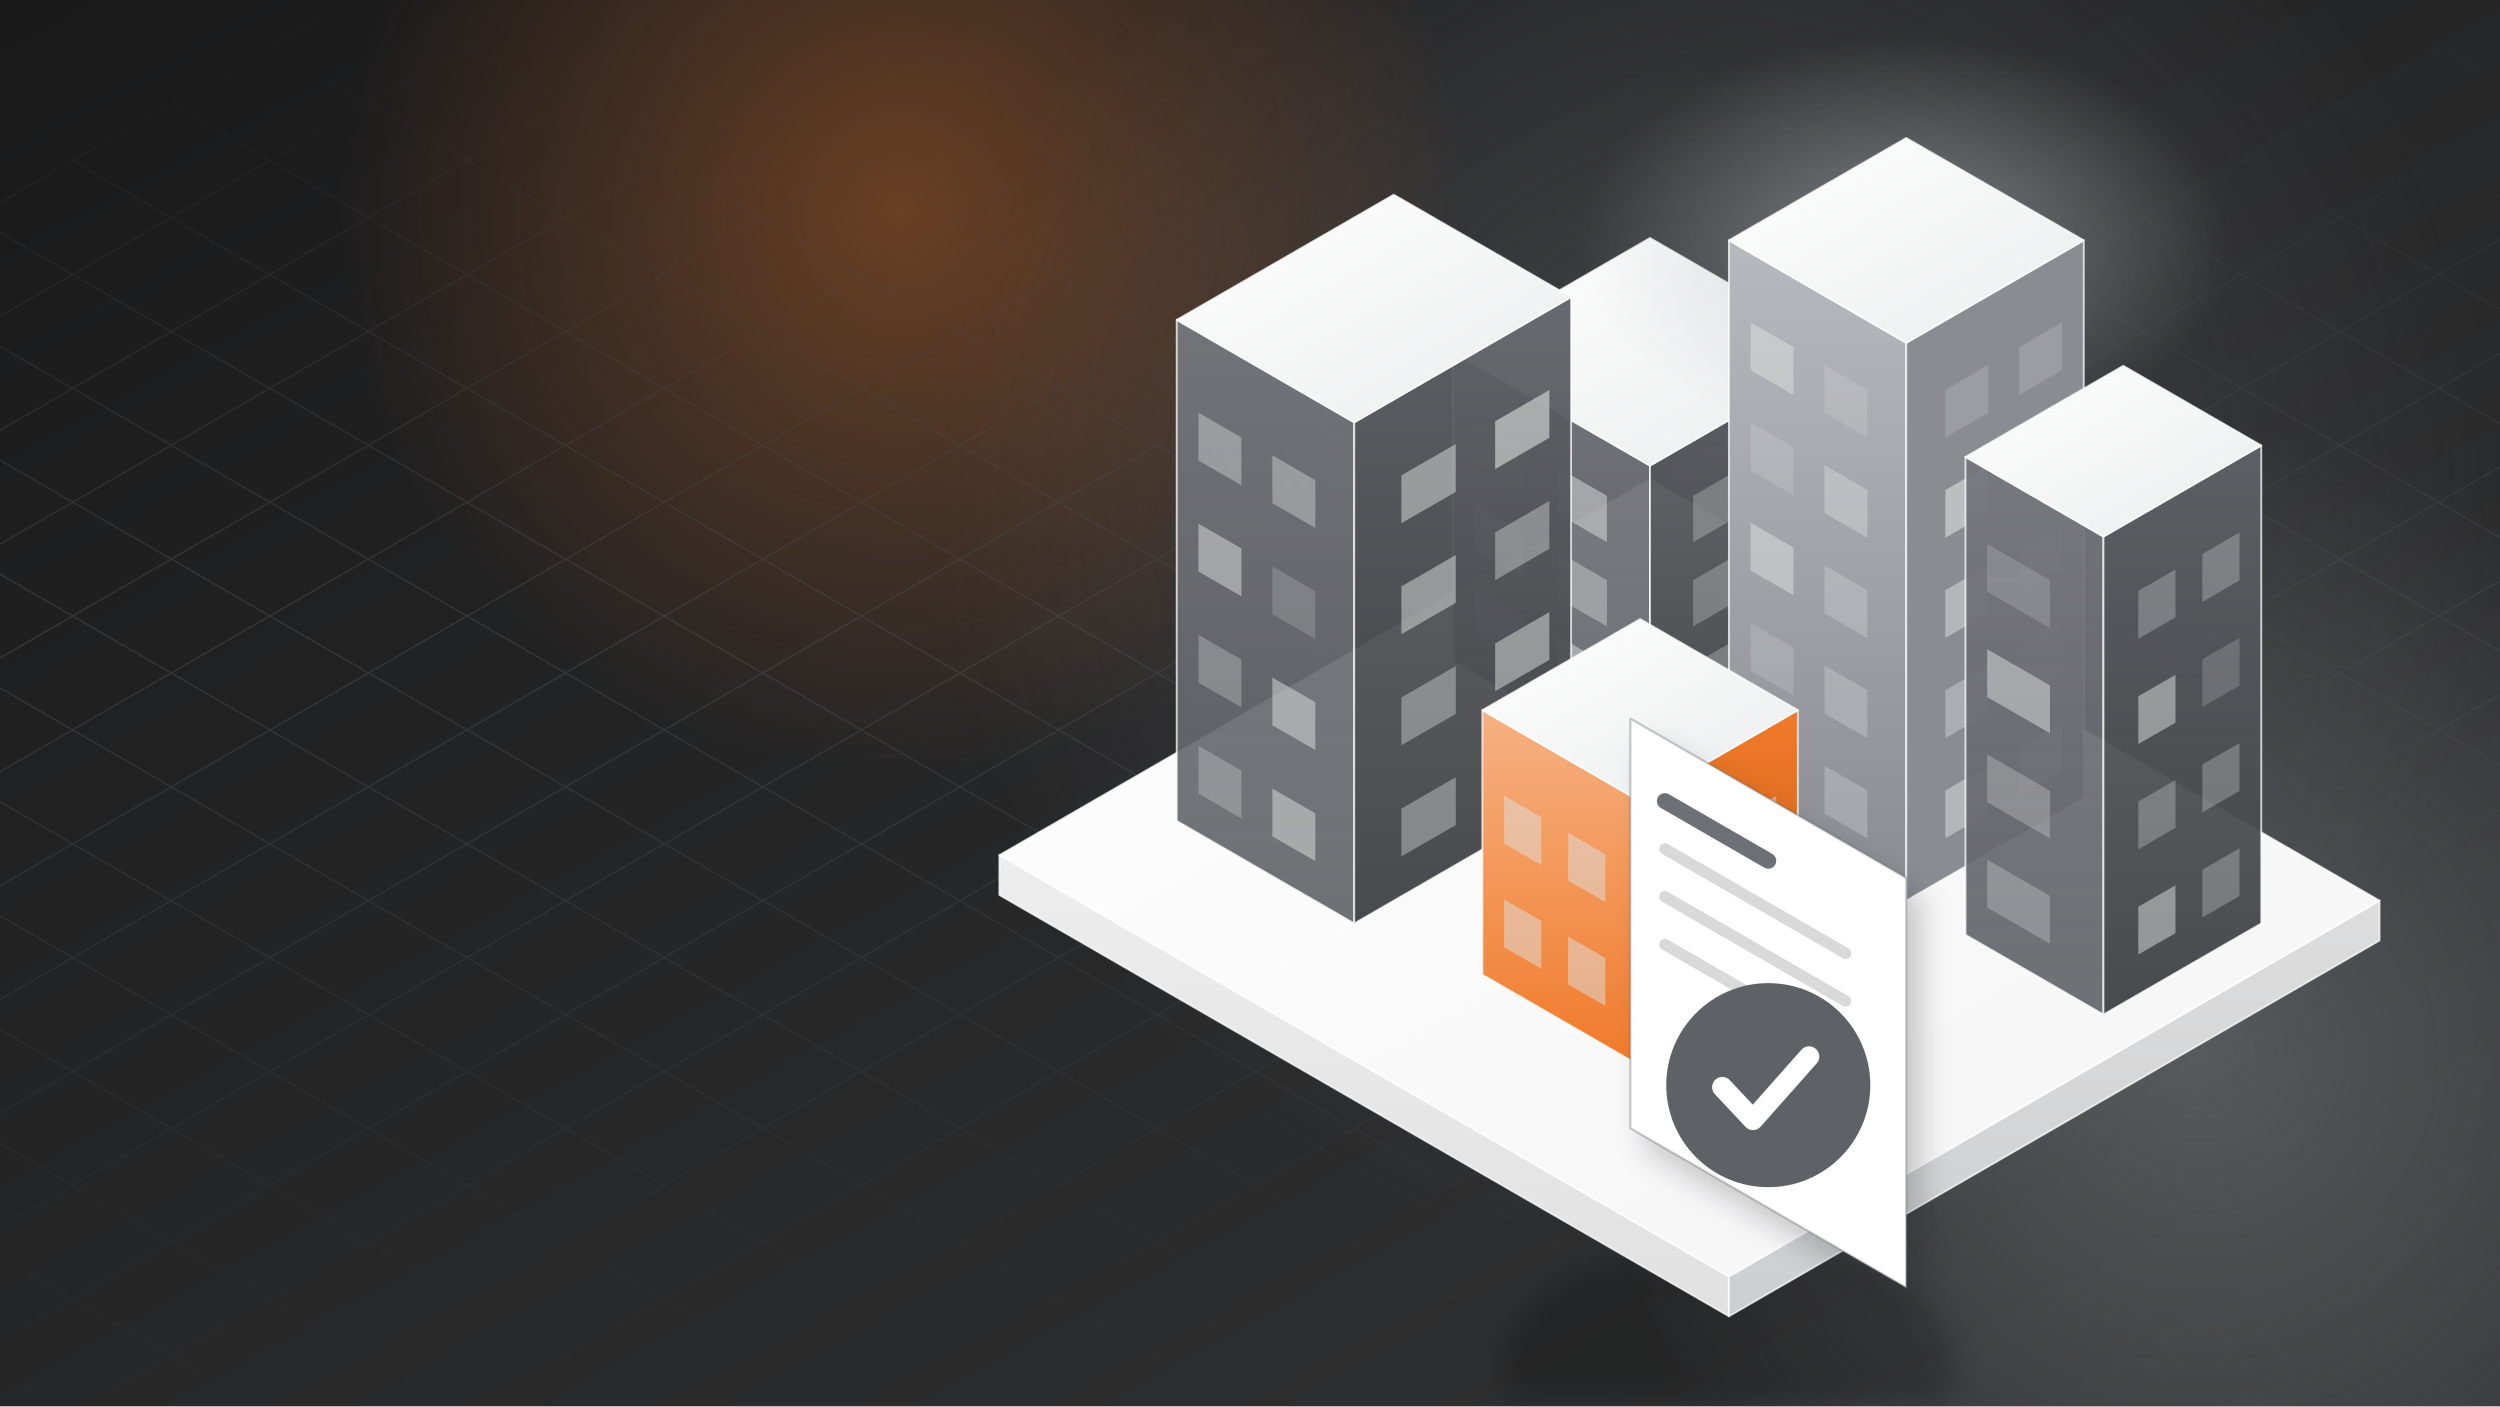
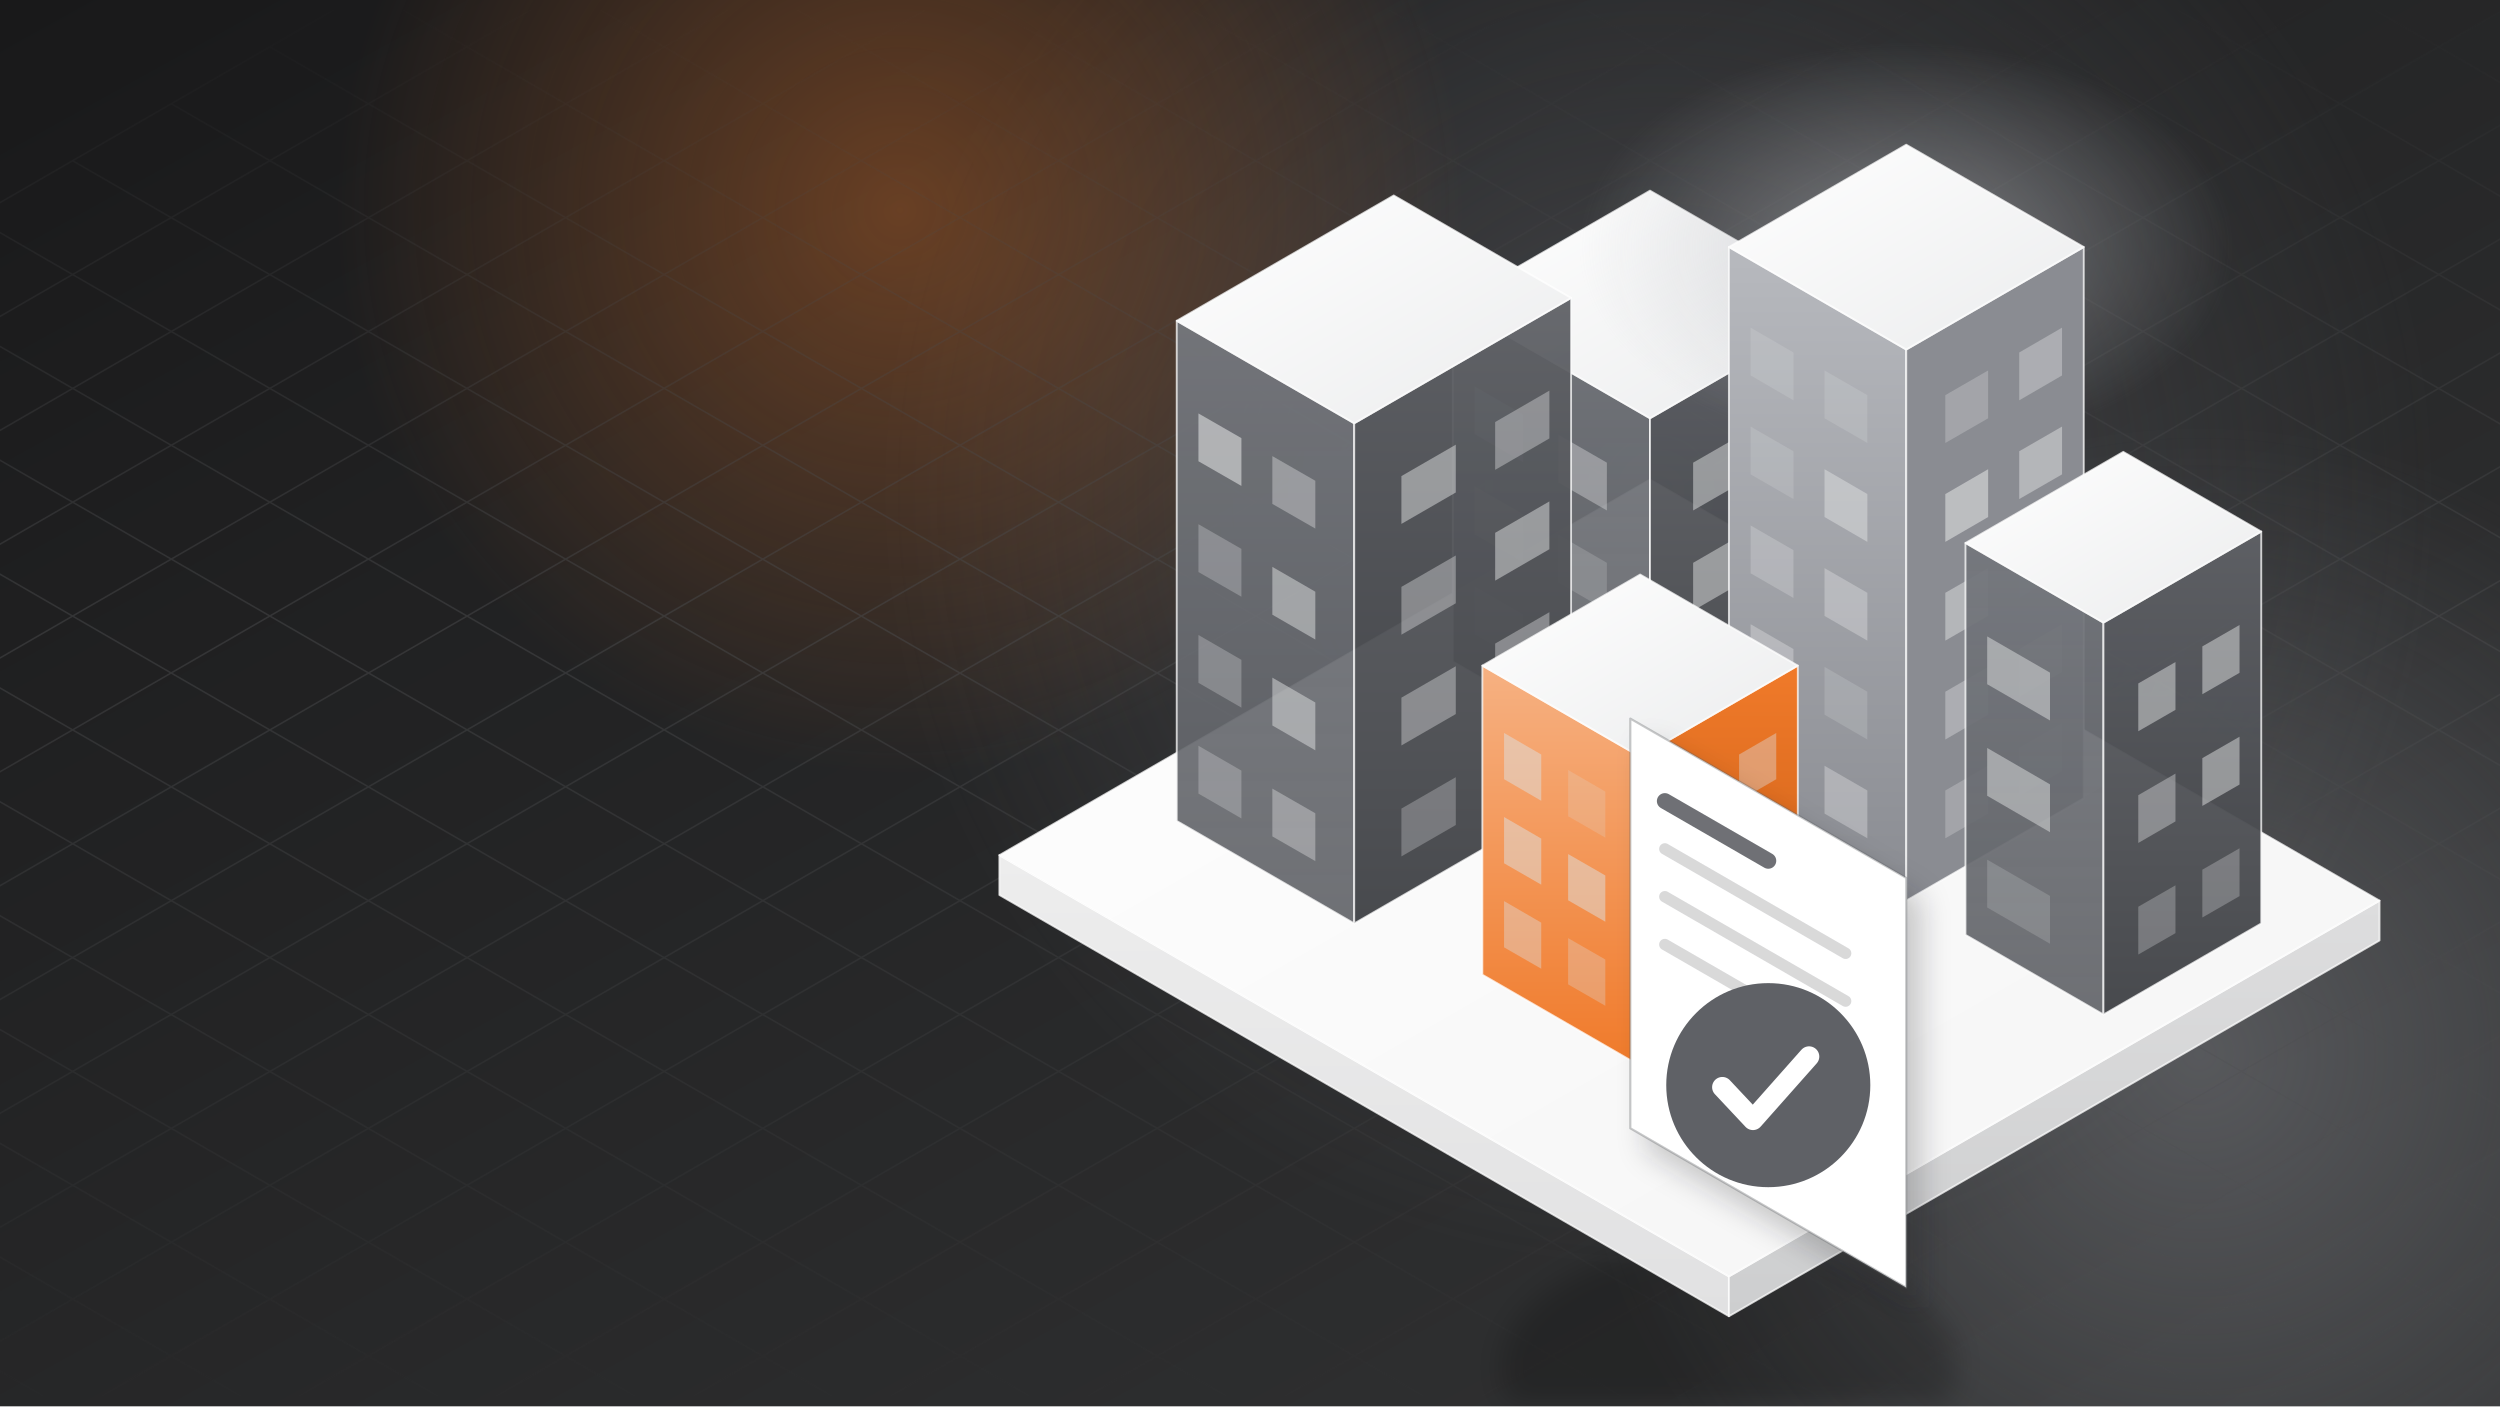
<svg xmlns="http://www.w3.org/2000/svg" viewBox="0 0 1600 900" preserveAspectRatio="xMidYMid slice">
  <defs>
    <linearGradient id="gBg" x1="0" y1="0" x2="1" y2="1">
      <stop offset="0" stop-color="#19191A" />
      <stop offset="1" stop-color="#333435" />
    </linearGradient>
    <radialGradient id="gB1">
      <stop offset="0" stop-color="#5F6166" stop-opacity="0.55" />
      <stop offset="1" stop-color="#5F6166" stop-opacity="0" />
    </radialGradient>
    <radialGradient id="gB2">
      <stop offset="0" stop-color="#8A8C92" stop-opacity="0.45" />
      <stop offset="1" stop-color="#8A8C92" stop-opacity="0" />
    </radialGradient>
    <radialGradient id="gB3">
      <stop offset="0" stop-color="#F07A2A" stop-opacity="0.35" />
      <stop offset="1" stop-color="#F07A2A" stop-opacity="0" />
    </radialGradient>
    <radialGradient id="gGlow">
      <stop offset="0" stop-color="#B7B9BE" stop-opacity=".55" />
      <stop offset="1" stop-color="#B7B9BE" stop-opacity="0" />
    </radialGradient>
    <linearGradient id="gTop" x1="0" y1="0" x2="1" y2="1">
      <stop offset="0" stop-color="#FFFFFF" />
      <stop offset="1" stop-color="#EBECED" />
    </linearGradient>
    <linearGradient id="gLeft" x1="0" y1="0" x2="0" y2="1">
      <stop offset="0" stop-color="#74777D" stop-opacity=".95" />
      <stop offset="1" stop-color="#5F6166" stop-opacity=".9" />
    </linearGradient>
    <linearGradient id="gRight" x1="0" y1="0" x2="0" y2="1">
      <stop offset="0" stop-color="#5F6166" stop-opacity=".95" />
      <stop offset="1" stop-color="#3E4044" stop-opacity=".95" />
    </linearGradient>
    <linearGradient id="gLeftV" x1="0" y1="0" x2="0" y2="1">
      <stop offset="0" stop-color="#B7B9BE" />
      <stop offset="1" stop-color="#8A8C92" />
    </linearGradient>
    <linearGradient id="gRightV" x1="0" y1="0" x2="0" y2="1">
      <stop offset="0" stop-color="#8A8C92" />
      <stop offset="1" stop-color="#8A8C92" />
    </linearGradient>
    <linearGradient id="gLeftC" x1="0" y1="0" x2="0" y2="1">
      <stop offset="0" stop-color="#F6B182" />
      <stop offset="1" stop-color="#F07A2A" />
    </linearGradient>
    <linearGradient id="gRightC" x1="0" y1="0" x2="0" y2="1">
      <stop offset="0" stop-color="#F07A2A" />
      <stop offset="1" stop-color="#C0560E" />
    </linearGradient>
    <linearGradient id="gLeftR" x1="0" y1="0" x2="0" y2="1">
      <stop offset="0" stop-color="#F7B588" />
      <stop offset="1" stop-color="#F07A2A" />
    </linearGradient>
    <linearGradient id="gRightR" x1="0" y1="0" x2="0" y2="1">
      <stop offset="0" stop-color="#F07A2A" />
      <stop offset="1" stop-color="#BF550D" />
    </linearGradient>
    <linearGradient id="gTopW" x1="0" y1="0" x2="1" y2="1">
      <stop offset="0" stop-color="#FFFFFF" />
      <stop offset="1" stop-color="#F4F4F4" />
    </linearGradient>
    <linearGradient id="gLeftW" x1="0" y1="0" x2="0" y2="1">
      <stop offset="0" stop-color="#EDEDED" />
      <stop offset="1" stop-color="#E1E1E2" />
    </linearGradient>
    <linearGradient id="gRightW" x1="0" y1="0" x2="0" y2="1">
      <stop offset="0" stop-color="#DDDDDE" />
      <stop offset="1" stop-color="#CDCECF" />
    </linearGradient>
    <linearGradient id="gFade" x1="0" y1="0" x2="0" y2="1">
      <stop offset="0" stop-color="#fff" stop-opacity="0" />
      <stop offset=".45" stop-color="#fff" stop-opacity="1" />
      <stop offset="1" stop-color="#fff" stop-opacity="0" />
    </linearGradient>
    <mask id="mGrid">
      <rect width="100%" height="100%" fill="url(#gFade)" />
    </mask>
    <filter id="fSoft" x="-50%" y="-50%" width="200%" height="200%">
      <feGaussianBlur stdDeviation="9" />
    </filter>
  </defs>
  <defs>
    <radialGradient id="gNode0" cx=".35" cy=".3">
      <stop offset="0" stop-color="#fff" />
      <stop offset=".35" stop-color="#5F6166" />
      <stop offset="1" stop-color="#3E4044" />
    </radialGradient>
    <radialGradient id="gNode1" cx=".35" cy=".3">
      <stop offset="0" stop-color="#fff" />
      <stop offset=".35" stop-color="#8A8C92" />
      <stop offset="1" stop-color="#8A8C92" />
    </radialGradient>
    <radialGradient id="gNode2" cx=".35" cy=".3">
      <stop offset="0" stop-color="#fff" />
      <stop offset=".35" stop-color="#F07A2A" />
      <stop offset="1" stop-color="#C0560E" />
    </radialGradient>
  </defs>
  <rect width="100%" height="100%" fill="url(#gBg)" />
-   <circle cx="1100.9" cy="315" r="495" fill="url(#gB1)" />
+   <circle cx="1061.3" cy="315" r="495" fill="url(#gB1)" />
  <circle cx="1408" cy="675" r="405" fill="url(#gB2)" />
  <circle cx="576" cy="135" r="360" fill="url(#gB3)" />
  <g stroke="#494A4C" stroke-width="1" opacity="0.5" mask="url(#mGrid)">
    <line x1="1056" y1="-480" x2="-710.7" y2="540" />
    <line x1="1056" y1="-480" x2="2822.7" y2="540" />
    <line x1="1119.1" y1="-443.6" x2="-647.6" y2="576.4" />
    <line x1="992.9" y1="-443.6" x2="2759.6" y2="576.4" />
    <line x1="1182.2" y1="-407.1" x2="-584.5" y2="612.9" />
    <line x1="929.8" y1="-407.1" x2="2696.5" y2="612.9" />
    <line x1="1245.3" y1="-370.7" x2="-521.4" y2="649.3" />
    <line x1="866.7" y1="-370.7" x2="2633.4" y2="649.3" />
    <line x1="1308.4" y1="-334.3" x2="-458.3" y2="685.7" />
    <line x1="803.6" y1="-334.3" x2="2570.3" y2="685.7" />
    <line x1="1371.5" y1="-297.9" x2="-395.2" y2="722.1" />
    <line x1="740.5" y1="-297.9" x2="2507.2" y2="722.1" />
    <line x1="1434.6" y1="-261.4" x2="-332.1" y2="758.6" />
    <line x1="677.4" y1="-261.4" x2="2444.1" y2="758.6" />
    <line x1="1497.7" y1="-225" x2="-269" y2="795" />
    <line x1="614.3" y1="-225" x2="2381" y2="795" />
    <line x1="1560.8" y1="-188.6" x2="-205.9" y2="831.4" />
    <line x1="551.2" y1="-188.6" x2="2317.9" y2="831.4" />
    <line x1="1623.9" y1="-152.1" x2="-142.8" y2="867.9" />
    <line x1="488.1" y1="-152.1" x2="2254.8" y2="867.9" />
    <line x1="1687" y1="-115.7" x2="-79.7" y2="904.3" />
    <line x1="425" y1="-115.7" x2="2191.7" y2="904.3" />
    <line x1="1750.1" y1="-79.3" x2="-16.6" y2="940.7" />
    <line x1="361.9" y1="-79.3" x2="2128.6" y2="940.7" />
    <line x1="1813.2" y1="-42.9" x2="46.5" y2="977.1" />
    <line x1="298.8" y1="-42.9" x2="2065.5" y2="977.1" />
    <line x1="1876.2" y1="-6.4" x2="109.6" y2="1013.6" />
    <line x1="235.8" y1="-6.4" x2="2002.4" y2="1013.6" />
    <line x1="1939.3" y1="30" x2="172.7" y2="1050" />
    <line x1="172.7" y1="30" x2="1939.3" y2="1050" />
    <line x1="2002.4" y1="66.4" x2="235.8" y2="1086.4" />
    <line x1="109.6" y1="66.4" x2="1876.2" y2="1086.4" />
    <line x1="2065.5" y1="102.9" x2="298.8" y2="1122.9" />
    <line x1="46.5" y1="102.9" x2="1813.2" y2="1122.9" />
    <line x1="2128.6" y1="139.3" x2="361.9" y2="1159.3" />
    <line x1="-16.6" y1="139.3" x2="1750.1" y2="1159.3" />
    <line x1="2191.7" y1="175.7" x2="425" y2="1195.7" />
    <line x1="-79.7" y1="175.7" x2="1687" y2="1195.7" />
    <line x1="2254.8" y1="212.1" x2="488.1" y2="1232.1" />
    <line x1="-142.8" y1="212.1" x2="1623.9" y2="1232.1" />
    <line x1="2317.9" y1="248.6" x2="551.2" y2="1268.6" />
    <line x1="-205.9" y1="248.6" x2="1560.8" y2="1268.6" />
    <line x1="2381" y1="285" x2="614.3" y2="1305" />
    <line x1="-269" y1="285" x2="1497.7" y2="1305" />
    <line x1="2444.1" y1="321.4" x2="677.4" y2="1341.4" />
    <line x1="-332.1" y1="321.4" x2="1434.6" y2="1341.4" />
    <line x1="2507.2" y1="357.9" x2="740.5" y2="1377.9" />
    <line x1="-395.2" y1="357.9" x2="1371.5" y2="1377.9" />
    <line x1="2570.3" y1="394.3" x2="803.6" y2="1414.3" />
    <line x1="-458.3" y1="394.3" x2="1308.4" y2="1414.3" />
    <line x1="2633.4" y1="430.7" x2="866.7" y2="1450.7" />
    <line x1="-521.4" y1="430.7" x2="1245.3" y2="1450.7" />
    <line x1="2696.5" y1="467.1" x2="929.8" y2="1487.1" />
    <line x1="-584.5" y1="467.1" x2="1182.2" y2="1487.1" />
    <line x1="2759.6" y1="503.6" x2="992.9" y2="1523.6" />
    <line x1="-647.6" y1="503.6" x2="1119.1" y2="1523.6" />
    <line x1="2822.7" y1="540" x2="1056" y2="1560" />
    <line x1="-710.7" y1="540" x2="1056" y2="1560" />
  </g>
  <ellipse cx="1106.5" cy="875.1" rx="145.7" ry="80.1" fill="#000" opacity="0.2" filter="url(#fSoft)" />
  <g>
    <polygon points="639.6,572.8 1106.5,842.4 1106.5,816.9 639.6,547.3" fill="url(#gLeftW)" stroke="rgba(255,255,255,.75)" stroke-width="1.2" stroke-linejoin="round" />
    <polygon points="1522.9,601.9 1106.5,842.4 1106.5,816.9 1522.9,576.4" fill="url(#gRightW)" stroke="rgba(255,255,255,.75)" stroke-width="1.2" stroke-linejoin="round" />
    <polygon points="1056,306.9 1522.9,576.4 1106.5,816.9 639.6,547.3" fill="url(#gTopW)" stroke="rgba(255,255,255,.75)" stroke-width="1.2" stroke-linejoin="round" />
  </g>
  <g>
-     <polygon points="929.8,423.4 1056,496.3 1056,298 929.8,225.2" fill="url(#gLeft)" stroke="rgba(255,255,255,.75)" stroke-width="1.2" stroke-linejoin="round" />
-     <polygon points="1182.2,423.4 1056,496.3 1056,298 1182.2,225.2" fill="url(#gRight)" stroke="rgba(255,255,255,.75)" stroke-width="1.2" stroke-linejoin="round" />
-     <polygon points="1056,152.3 1182.2,225.2 1056,298 929.8,225.2" fill="url(#gTop)" stroke="rgba(255,255,255,.75)" stroke-width="1.2" stroke-linejoin="round" />
-     <polygon points="943.7,405.9 974.8,423.9 974.8,394.2 943.7,376.3" fill="#DEDFE0" opacity="0.3" />
-     <polygon points="997.3,436.9 1028.4,454.9 1028.4,425.2 997.3,407.2" fill="#DEDFE0" opacity="0.5" />
-     <polygon points="1168.3,405.9 1137.2,423.9 1137.2,394.2 1168.3,376.3" fill="#DEDFE0" opacity="0.3" />
-     <polygon points="1114.7,436.9 1083.6,454.9 1083.6,425.2 1114.7,407.2" fill="#DEDFE0" opacity="0.3" />
-     <polygon points="943.7,352 974.8,370 974.8,340.3 943.7,322.3" fill="#DEDFE0" opacity="0.5" />
-     <polygon points="997.3,383 1028.4,400.9 1028.4,371.3 997.3,353.3" fill="#DEDFE0" opacity="0.4" />
-     <polygon points="1168.3,352 1137.2,370 1137.2,340.3 1168.3,322.3" fill="#DEDFE0" opacity="0.5" />
-     <polygon points="1114.7,383 1083.6,400.9 1083.6,371.3 1114.7,353.3" fill="#DEDFE0" opacity="0.3" />
-     <polygon points="943.7,298.1 974.8,316 974.8,286.4 943.7,268.4" fill="#DEDFE0" opacity="0.2" />
-     <polygon points="997.3,329 1028.4,347 1028.4,317.3 997.3,299.4" fill="#DEDFE0" opacity="0.5" />
-     <polygon points="1168.3,298.1 1137.2,316 1137.2,286.4 1168.3,268.4" fill="#DEDFE0" opacity="0.4" />
-     <polygon points="1114.7,329 1083.6,347 1083.6,317.3 1114.7,299.4" fill="#DEDFE0" opacity="0.3" />
-   </g>
-   <g>
-     <ellipse cx="1220" cy="153.8" rx="209.8" ry="131.1" fill="url(#gGlow)" />
-     <polygon points="1106.5,510.9 1220,576.4 1220,219.4 1106.5,153.8" fill="url(#gLeftV)" stroke="rgba(255,255,255,.75)" stroke-width="1.2" stroke-linejoin="round" />
-     <polygon points="1333.6,510.9 1220,576.4 1220,219.4 1333.6,153.8" fill="url(#gRightV)" stroke="rgba(255,255,255,.75)" stroke-width="1.2" stroke-linejoin="round" />
-     <polygon points="1220,88.3 1333.6,153.8 1220,219.4 1106.5,153.8" fill="url(#gTop)" stroke="rgba(255,255,255,.75)" stroke-width="1.2" stroke-linejoin="round" />
+     <polygon points="929.8,423.4 1056,496.3 1056,267.7 929.8,194.8" fill="url(#gLeft)" stroke="rgba(255,255,255,.75)" stroke-width="1.2" stroke-linejoin="round" />
+     <polygon points="1182.2,423.4 1056,496.3 1056,267.7 1182.2,194.8" fill="url(#gRight)" stroke="rgba(255,255,255,.75)" stroke-width="1.2" stroke-linejoin="round" />
+     <polygon points="1056,122 1182.2,194.8 1056,267.7 929.8,194.8" fill="url(#gTop)" stroke="rgba(255,255,255,.75)" stroke-width="1.2" stroke-linejoin="round" />
+     <polygon points="943.7,405.9 974.8,423.9 974.8,393.3 943.7,375.3" fill="#DEDFE0" opacity="0.2" />
+     <polygon points="997.3,436.9 1028.4,454.9 1028.4,424.3 997.3,406.3" fill="#DEDFE0" opacity="0.4" />
+     <polygon points="1168.3,405.9 1137.2,423.9 1137.2,393.3 1168.3,375.3" fill="#DEDFE0" opacity="0.4" />
+     <polygon points="1114.7,436.9 1083.6,454.9 1083.6,424.3 1114.7,406.3" fill="#DEDFE0" opacity="0.2" />
+     <polygon points="943.7,341.9 974.8,359.8 974.8,329.2 943.7,311.3" fill="#DEDFE0" opacity="0.3" />
+     <polygon points="997.3,372.8 1028.4,390.8 1028.4,360.2 997.3,342.2" fill="#DEDFE0" opacity="0.2" />
+     <polygon points="1168.3,341.9 1137.2,359.8 1137.2,329.2 1168.3,311.3" fill="#DEDFE0" opacity="0.2" />
+     <polygon points="1114.7,372.8 1083.6,390.8 1083.6,360.2 1114.7,342.2" fill="#DEDFE0" opacity="0.5" />
+     <polygon points="943.7,277.8 974.8,295.8 974.8,265.2 943.7,247.2" fill="#DEDFE0" opacity="0.5" />
+     <polygon points="997.3,308.8 1028.4,326.7 1028.4,296.1 997.3,278.2" fill="#DEDFE0" opacity="0.4" />
+     <polygon points="1168.3,277.8 1137.2,295.8 1137.2,265.2 1168.3,247.2" fill="#DEDFE0" opacity="0.2" />
+     <polygon points="1114.7,308.8 1083.6,326.7 1083.6,296.1 1114.7,278.2" fill="#DEDFE0" opacity="0.5" />
+   </g>
+   <g>
+     <ellipse cx="1220" cy="158.1" rx="209.8" ry="131.1" fill="url(#gGlow)" />
+     <polygon points="1106.5,510.9 1220,576.4 1220,223.7 1106.5,158.1" fill="url(#gLeftV)" stroke="rgba(255,255,255,.75)" stroke-width="1.2" stroke-linejoin="round" />
+     <polygon points="1333.6,510.9 1220,576.4 1220,223.7 1333.6,158.1" fill="url(#gRightV)" stroke="rgba(255,255,255,.75)" stroke-width="1.2" stroke-linejoin="round" />
+     <polygon points="1220,92.6 1333.6,158.1 1220,223.7 1106.5,158.1" fill="url(#gTop)" stroke="rgba(255,255,255,.75)" stroke-width="1.2" stroke-linejoin="round" />
    <polygon points="1120.4,493.4 1147.8,509.2 1147.8,478.6 1120.4,462.8" fill="#DEDFE0" opacity="0.3" />
-     <polygon points="1167.7,520.7 1195.1,536.5 1195.1,505.9 1167.7,490.1" fill="#DEDFE0" opacity="0.3" />
-     <polygon points="1319.7,493.4 1292.3,509.2 1292.3,478.6 1319.7,462.8" fill="#DEDFE0" opacity="0.6" />
-     <polygon points="1272.4,520.7 1245,536.5 1245,505.9 1272.4,490.1" fill="#DEDFE0" opacity="0.5" />
-     <polygon points="1120.4,429.3 1147.8,445.1 1147.8,414.5 1120.4,398.7" fill="#DEDFE0" opacity="0.2" />
-     <polygon points="1167.7,456.6 1195.1,472.4 1195.1,441.8 1167.7,426" fill="#DEDFE0" opacity="0.3" />
-     <polygon points="1319.7,429.3 1292.3,445.1 1292.3,414.5 1319.7,398.7" fill="#DEDFE0" opacity="0.2" />
-     <polygon points="1272.4,456.6 1245,472.4 1245,441.8 1272.4,426" fill="#DEDFE0" opacity="0.4" />
-     <polygon points="1120.4,365.1 1147.8,381 1147.8,350.4 1120.4,334.5" fill="#DEDFE0" opacity="0.5" />
-     <polygon points="1167.7,392.5 1195.1,408.3 1195.1,377.7 1167.7,361.9" fill="#DEDFE0" opacity="0.3" />
-     <polygon points="1319.7,365.1 1292.3,381 1292.3,350.4 1319.7,334.5" fill="#DEDFE0" opacity="0.3" />
-     <polygon points="1272.4,392.5 1245,408.3 1245,377.7 1272.4,361.9" fill="#DEDFE0" opacity="0.5" />
-     <polygon points="1120.4,301 1147.8,316.9 1147.8,286.3 1120.4,270.4" fill="#DEDFE0" opacity="0.2" />
-     <polygon points="1167.7,328.3 1195.1,344.2 1195.1,313.6 1167.7,297.7" fill="#DEDFE0" opacity="0.4" />
-     <polygon points="1319.7,301 1292.3,316.9 1292.3,286.3 1319.7,270.4" fill="#DEDFE0" opacity="0.5" />
-     <polygon points="1272.4,328.3 1245,344.2 1245,313.6 1272.4,297.7" fill="#DEDFE0" opacity="0.6" />
-     <polygon points="1120.4,236.9 1147.8,252.8 1147.8,222.2 1120.4,206.3" fill="#DEDFE0" opacity="0.5" />
-     <polygon points="1167.7,264.2 1195.1,280.1 1195.1,249.5 1167.7,233.6" fill="#DEDFE0" opacity="0.2" />
-     <polygon points="1319.7,236.9 1292.3,252.8 1292.3,222.2 1319.7,206.3" fill="#DEDFE0" opacity="0.2" />
-     <polygon points="1272.4,264.2 1245,280.1 1245,249.5 1272.4,233.6" fill="#DEDFE0" opacity="0.2" />
-   </g>
-   <g>
-     <polygon points="753.1,525.4 866.7,591 866.7,270.3 753.1,204.7" fill="url(#gLeft)" stroke="rgba(255,255,255,.75)" stroke-width="1.2" stroke-linejoin="round" />
-     <polygon points="1005.5,510.9 866.7,591 866.7,270.3 1005.5,190.1" fill="url(#gRight)" stroke="rgba(255,255,255,.75)" stroke-width="1.2" stroke-linejoin="round" />
-     <polygon points="892,124.6 1005.5,190.1 866.7,270.3 753.1,204.7" fill="url(#gTop)" stroke="rgba(255,255,255,.75)" stroke-width="1.2" stroke-linejoin="round" />
+     <polygon points="1167.7,520.7 1195.1,536.5 1195.1,505.9 1167.7,490.1" fill="#DEDFE0" opacity="0.4" />
+     <polygon points="1319.7,493.4 1292.3,509.2 1292.3,478.6 1319.7,462.8" fill="#DEDFE0" opacity="0.2" />
+     <polygon points="1272.4,520.7 1245,536.5 1245,505.9 1272.4,490.1" fill="#DEDFE0" opacity="0.3" />
+     <polygon points="1120.4,430.1 1147.8,446 1147.8,415.4 1120.4,399.5" fill="#DEDFE0" opacity="0.4" />
+     <polygon points="1167.7,457.4 1195.1,473.3 1195.1,442.7 1167.7,426.8" fill="#DEDFE0" opacity="0.2" />
+     <polygon points="1319.7,430.1 1292.3,446 1292.3,415.4 1319.7,399.5" fill="#DEDFE0" opacity="0.4" />
+     <polygon points="1272.4,457.4 1245,473.3 1245,442.7 1272.4,426.8" fill="#DEDFE0" opacity="0.4" />
+     <polygon points="1120.4,366.9 1147.8,382.7 1147.8,352.1 1120.4,336.3" fill="#DEDFE0" opacity="0.3" />
+     <polygon points="1167.7,394.2 1195.1,410 1195.1,379.4 1167.7,363.6" fill="#DEDFE0" opacity="0.4" />
+     <polygon points="1319.7,366.9 1292.3,382.7 1292.3,352.1 1319.7,336.3" fill="#DEDFE0" opacity="0.2" />
+     <polygon points="1272.4,394.2 1245,410 1245,379.4 1272.4,363.6" fill="#DEDFE0" opacity="0.5" />
+     <polygon points="1120.4,303.6 1147.8,319.4 1147.8,288.8 1120.4,273" fill="#DEDFE0" opacity="0.2" />
+     <polygon points="1167.7,330.9 1195.1,346.8 1195.1,316.2 1167.7,300.3" fill="#DEDFE0" opacity="0.5" />
+     <polygon points="1319.7,303.6 1292.3,319.4 1292.3,288.8 1319.7,273" fill="#DEDFE0" opacity="0.5" />
+     <polygon points="1272.4,330.9 1245,346.8 1245,316.2 1272.4,300.3" fill="#DEDFE0" opacity="0.6" />
+     <polygon points="1120.4,240.3 1147.8,256.2 1147.8,225.6 1120.4,209.7" fill="#DEDFE0" opacity="0.2" />
+     <polygon points="1167.7,267.7 1195.1,283.5 1195.1,252.9 1167.7,237.1" fill="#DEDFE0" opacity="0.2" />
+     <polygon points="1319.7,240.3 1292.3,256.2 1292.3,225.6 1319.7,209.7" fill="#DEDFE0" opacity="0.4" />
+     <polygon points="1272.4,267.7 1245,283.5 1245,252.9 1272.4,237.1" fill="#DEDFE0" opacity="0.3" />
+   </g>
+   <g>
+     <polygon points="753.1,525.4 866.7,591 866.7,270.9 753.1,205.3" fill="url(#gLeft)" stroke="rgba(255,255,255,.75)" stroke-width="1.2" stroke-linejoin="round" />
+     <polygon points="1005.5,510.9 866.7,591 866.7,270.9 1005.5,190.7" fill="url(#gRight)" stroke="rgba(255,255,255,.75)" stroke-width="1.2" stroke-linejoin="round" />
+     <polygon points="892,125.1 1005.5,190.7 866.7,270.9 753.1,205.3" fill="url(#gTop)" stroke="rgba(255,255,255,.75)" stroke-width="1.2" stroke-linejoin="round" />
    <polygon points="767,507.9 794.5,523.8 794.5,493.2 767,477.3" fill="#DEDFE0" opacity="0.3" />
-     <polygon points="814.3,535.3 841.8,551.1 841.8,520.5 814.3,504.7" fill="#DEDFE0" opacity="0.5" />
-     <polygon points="991.6,493.4 956.9,513.4 956.9,482.8 991.6,462.8" fill="#DEDFE0" opacity="0.5" />
-     <polygon points="931.7,528 896.9,548.1 896.9,517.5 931.7,497.4" fill="#DEDFE0" opacity="0.4" />
-     <polygon points="767,436.9 794.5,452.7 794.5,422.1 767,406.3" fill="#DEDFE0" opacity="0.3" />
-     <polygon points="814.3,464.2 841.8,480 841.8,449.4 814.3,433.6" fill="#DEDFE0" opacity="0.5" />
-     <polygon points="991.6,422.3 956.9,442.4 956.9,411.8 991.6,391.7" fill="#DEDFE0" opacity="0.5" />
-     <polygon points="931.7,456.9 896.9,477 896.9,446.4 931.7,426.3" fill="#DEDFE0" opacity="0.4" />
-     <polygon points="767,365.8 794.5,381.6 794.5,351 767,335.2" fill="#DEDFE0" opacity="0.5" />
-     <polygon points="814.3,393.1 841.8,409 841.8,378.4 814.3,362.5" fill="#DEDFE0" opacity="0.2" />
-     <polygon points="991.6,351.2 956.9,371.3 956.9,340.7 991.6,320.6" fill="#DEDFE0" opacity="0.4" />
-     <polygon points="931.7,385.8 896.9,405.9 896.9,375.3 931.7,355.2" fill="#DEDFE0" opacity="0.5" />
-     <polygon points="767,294.7 794.5,310.6 794.5,280 767,264.1" fill="#DEDFE0" opacity="0.4" />
-     <polygon points="814.3,322 841.8,337.9 841.8,307.3 814.3,291.4" fill="#DEDFE0" opacity="0.4" />
-     <polygon points="991.6,280.2 956.9,300.2 956.9,269.6 991.6,249.6" fill="#DEDFE0" opacity="0.6" />
-     <polygon points="931.7,314.8 896.9,334.8 896.9,304.2 931.7,284.2" fill="#DEDFE0" opacity="0.5" />
-   </g>
-   <g>
-     <polygon points="1257.9,598.3 1346.2,649.3 1346.2,343.4 1257.9,292.4" fill="url(#gLeft)" stroke="rgba(255,255,255,.75)" stroke-width="1.2" stroke-linejoin="round" />
-     <polygon points="1447.2,591 1346.2,649.3 1346.2,343.4 1447.2,285.1" fill="url(#gRight)" stroke="rgba(255,255,255,.75)" stroke-width="1.2" stroke-linejoin="round" />
-     <polygon points="1358.9,234.1 1447.2,285.1 1346.2,343.4 1257.9,292.4" fill="url(#gTop)" stroke="rgba(255,255,255,.75)" stroke-width="1.2" stroke-linejoin="round" />
-     <polygon points="1271.8,580.8 1312,604 1312,573.4 1271.8,550.2" fill="#DEDFE0" opacity="0.3" />
+     <polygon points="814.3,535.3 841.8,551.1 841.8,520.5 814.3,504.7" fill="#DEDFE0" opacity="0.4" />
+     <polygon points="991.6,493.4 956.9,513.4 956.9,482.8 991.6,462.8" fill="#DEDFE0" opacity="0.2" />
+     <polygon points="931.7,528 896.9,548.1 896.9,517.5 931.7,497.4" fill="#DEDFE0" opacity="0.3" />
+     <polygon points="767,437 794.5,452.9 794.5,422.3 767,406.4" fill="#DEDFE0" opacity="0.3" />
+     <polygon points="814.3,464.3 841.8,480.2 841.8,449.6 814.3,433.7" fill="#DEDFE0" opacity="0.5" />
+     <polygon points="991.6,422.4 956.9,442.5 956.9,411.9 991.6,391.8" fill="#DEDFE0" opacity="0.4" />
+     <polygon points="931.7,457 896.9,477.1 896.9,446.5 931.7,426.4" fill="#DEDFE0" opacity="0.4" />
+     <polygon points="767,366.1 794.5,381.9 794.5,351.3 767,335.5" fill="#DEDFE0" opacity="0.3" />
+     <polygon points="814.3,393.4 841.8,409.3 841.8,378.7 814.3,362.8" fill="#DEDFE0" opacity="0.5" />
+     <polygon points="991.6,351.5 956.9,371.6 956.9,341 991.6,320.9" fill="#DEDFE0" opacity="0.5" />
+     <polygon points="931.7,386.1 896.9,406.2 896.9,375.6 931.7,355.5" fill="#DEDFE0" opacity="0.4" />
+     <polygon points="767,295.2 794.5,311 794.5,280.4 767,264.6" fill="#DEDFE0" opacity="0.6" />
+     <polygon points="814.3,322.5 841.8,338.3 841.8,307.7 814.3,291.9" fill="#DEDFE0" opacity="0.4" />
+     <polygon points="991.6,280.6 956.9,300.7 956.9,270.1 991.6,250" fill="#DEDFE0" opacity="0.4" />
+     <polygon points="931.7,315.2 896.9,335.3 896.9,304.7 931.7,284.6" fill="#DEDFE0" opacity="0.5" />
+   </g>
+   <g>
+     <polygon points="1257.9,598.3 1346.2,649.3 1346.2,398.5 1257.9,347.5" fill="url(#gLeft)" stroke="rgba(255,255,255,.75)" stroke-width="1.2" stroke-linejoin="round" />
+     <polygon points="1447.2,591 1346.2,649.3 1346.2,398.5 1447.2,340.2" fill="url(#gRight)" stroke="rgba(255,255,255,.75)" stroke-width="1.2" stroke-linejoin="round" />
+     <polygon points="1358.9,289.2 1447.2,340.2 1346.2,398.5 1257.9,347.5" fill="url(#gTop)" stroke="rgba(255,255,255,.75)" stroke-width="1.2" stroke-linejoin="round" />
+     <polygon points="1271.8,580.8 1312,604 1312,573.4 1271.8,550.2" fill="#DEDFE0" opacity="0.2" />
    <polygon points="1433.3,573.5 1409.5,587.2 1409.5,556.6 1433.3,542.9" fill="#DEDFE0" opacity="0.3" />
-     <polygon points="1392.3,597.2 1368.5,610.9 1368.5,580.3 1392.3,566.6" fill="#DEDFE0" opacity="0.5" />
-     <polygon points="1271.8,513.4 1312,536.7 1312,506.1 1271.8,482.8" fill="#DEDFE0" opacity="0.3" />
-     <polygon points="1433.3,506.2 1409.5,519.9 1409.5,489.3 1433.3,475.6" fill="#DEDFE0" opacity="0.3" />
-     <polygon points="1392.3,529.8 1368.5,543.6 1368.5,513 1392.3,499.2" fill="#DEDFE0" opacity="0.3" />
-     <polygon points="1271.8,446.1 1312,469.3 1312,438.7 1271.8,415.5" fill="#DEDFE0" opacity="0.5" />
-     <polygon points="1433.3,438.8 1409.5,452.5 1409.5,421.9 1433.3,408.2" fill="#DEDFE0" opacity="0.2" />
-     <polygon points="1392.3,462.5 1368.5,476.2 1368.5,445.6 1392.3,431.9" fill="#DEDFE0" opacity="0.5" />
-     <polygon points="1271.8,378.7 1312,402 1312,371.4 1271.8,348.1" fill="#DEDFE0" opacity="0.2" />
-     <polygon points="1433.3,371.4 1409.5,385.2 1409.5,354.6 1433.3,340.8" fill="#DEDFE0" opacity="0.3" />
-     <polygon points="1392.3,395.1 1368.5,408.8 1368.5,378.2 1392.3,364.5" fill="#DEDFE0" opacity="0.3" />
-   </g>
-   <g>
-     <polygon points="948.7,623.8 1049.7,682.1 1049.7,512.8 948.7,454.5" fill="url(#gLeftC)" stroke="rgba(255,255,255,.75)" stroke-width="1.2" stroke-linejoin="round" />
-     <polygon points="1150.6,623.8 1049.7,682.1 1049.7,512.8 1150.6,454.5" fill="url(#gRightC)" stroke="rgba(255,255,255,.75)" stroke-width="1.2" stroke-linejoin="round" />
-     <polygon points="1049.7,396.2 1150.6,454.5 1049.7,512.8 948.7,454.5" fill="url(#gTop)" stroke="rgba(255,255,255,.75)" stroke-width="1.2" stroke-linejoin="round" />
-     <polygon points="962.6,606.3 986.4,620 986.4,589.4 962.6,575.7" fill="#DEDFE0" opacity="0.5" />
-     <polygon points="1003.6,630 1027.4,643.7 1027.4,613.1 1003.6,599.4" fill="#DEDFE0" opacity="0.5" />
-     <polygon points="1136.8,606.3 1113,620 1113,589.4 1136.8,575.7" fill="#DEDFE0" opacity="0.3" />
-     <polygon points="1095.8,630 1072,643.7 1072,613.1 1095.8,599.4" fill="#DEDFE0" opacity="0.3" />
-     <polygon points="962.6,539.9 986.4,553.6 986.4,523 962.6,509.3" fill="#DEDFE0" opacity="0.5" />
-     <polygon points="1003.6,563.6 1027.4,577.3 1027.4,546.7 1003.6,533" fill="#DEDFE0" opacity="0.5" />
-     <polygon points="1136.8,539.9 1113,553.6 1113,523 1136.8,509.3" fill="#DEDFE0" opacity="0.5" />
-     <polygon points="1095.8,563.6 1072,577.3 1072,546.7 1095.8,533" fill="#DEDFE0" opacity="0.4" />
+     <polygon points="1392.3,597.2 1368.5,610.9 1368.5,580.3 1392.3,566.6" fill="#DEDFE0" opacity="0.3" />
+     <polygon points="1271.8,509.3 1312,532.6 1312,502 1271.8,478.7" fill="#DEDFE0" opacity="0.5" />
+     <polygon points="1433.3,502.1 1409.5,515.8 1409.5,485.2 1433.3,471.5" fill="#DEDFE0" opacity="0.5" />
+     <polygon points="1392.3,525.7 1368.5,539.5 1368.5,508.9 1392.3,495.1" fill="#DEDFE0" opacity="0.4" />
+     <polygon points="1271.8,437.9 1312,461.1 1312,430.5 1271.8,407.3" fill="#DEDFE0" opacity="0.5" />
+     <polygon points="1433.3,430.6 1409.5,444.3 1409.5,413.7 1433.3,400" fill="#DEDFE0" opacity="0.5" />
+     <polygon points="1392.3,454.3 1368.5,468 1368.5,437.4 1392.3,423.7" fill="#DEDFE0" opacity="0.5" />
+   </g>
+   <g>
+     <polygon points="948.7,623.8 1049.7,682.1 1049.7,484.3 948.7,426" fill="url(#gLeftC)" stroke="rgba(255,255,255,.75)" stroke-width="1.2" stroke-linejoin="round" />
+     <polygon points="1150.6,623.8 1049.7,682.1 1049.7,484.3 1150.6,426" fill="url(#gRightC)" stroke="rgba(255,255,255,.75)" stroke-width="1.2" stroke-linejoin="round" />
+     <polygon points="1049.7,367.7 1150.6,426 1049.7,484.3 948.7,426" fill="url(#gTop)" stroke="rgba(255,255,255,.75)" stroke-width="1.2" stroke-linejoin="round" />
+     <polygon points="962.6,606.3 986.4,620 986.4,590.5 962.6,576.7" fill="#DEDFE0" opacity="0.4" />
+     <polygon points="1003.6,630 1027.4,643.7 1027.4,614.1 1003.6,600.4" fill="#DEDFE0" opacity="0.3" />
+     <polygon points="1136.8,606.3 1113,620 1113,590.5 1136.8,576.7" fill="#DEDFE0" opacity="0.4" />
+     <polygon points="1095.8,630 1072,643.7 1072,614.1 1095.8,600.4" fill="#DEDFE0" opacity="0.5" />
+     <polygon points="962.6,552.5 986.4,566.2 986.4,536.7 962.6,522.9" fill="#DEDFE0" opacity="0.5" />
+     <polygon points="1003.6,576.2 1027.4,589.9 1027.4,560.3 1003.6,546.6" fill="#DEDFE0" opacity="0.5" />
+     <polygon points="1136.8,552.5 1113,566.2 1113,536.7 1136.8,522.9" fill="#DEDFE0" opacity="0.5" />
+     <polygon points="1095.8,576.2 1072,589.9 1072,560.3 1095.8,546.6" fill="#DEDFE0" opacity="0.4" />
+     <polygon points="962.6,498.7 986.4,512.5 986.4,482.9 962.6,469.1" fill="#DEDFE0" opacity="0.5" />
+     <polygon points="1003.6,522.4 1027.4,536.1 1027.4,506.6 1003.6,492.8" fill="#DEDFE0" opacity="0.2" />
+     <polygon points="1136.8,498.7 1113,512.5 1113,482.9 1136.8,469.1" fill="#DEDFE0" opacity="0.4" />
+     <polygon points="1095.8,522.4 1072,536.1 1072,506.6 1095.8,492.8" fill="#DEDFE0" opacity="0.5" />
  </g>
  <g>
    <polygon points="1043.4,722.1 1220,824.1 1220,561.9 1043.4,459.9" fill="#19191A" opacity=".22" transform="translate(10,14)" filter="url(#fSoft)" />
    <polygon points="1043.4,722.1 1220,824.1 1220,561.9 1043.4,459.9" fill="#FFFFFF" stroke="rgba(95,97,102,.35)" stroke-width="1.4" stroke-linejoin="round" />
    <line x1="1065.5" y1="512.7" x2="1131.7" y2="550.9" stroke="#5F6166" stroke-width="10.2" stroke-linecap="round" opacity=".9" />
    <line x1="1065.5" y1="543.3" x2="1181.2" y2="610.1" stroke="#CFCFD0" stroke-width="7.3" stroke-linecap="round" opacity=".8" />
    <line x1="1065.5" y1="573.9" x2="1181.2" y2="640.7" stroke="#CFCFD0" stroke-width="7.3" stroke-linecap="round" opacity=".8" />
    <line x1="1065.5" y1="604.5" x2="1131.7" y2="642.7" stroke="#CFCFD0" stroke-width="7.3" stroke-linecap="round" opacity=".8" />
    <circle cx="1131.7" cy="694.5" r="65.3" fill="#5F6166" />
    <path d="M1102.3 695.8 l19.6 20.9 l35.9 -40.5" fill="none" stroke="#fff" stroke-width="13.1" stroke-linecap="round" stroke-linejoin="round" />
  </g>
</svg>
